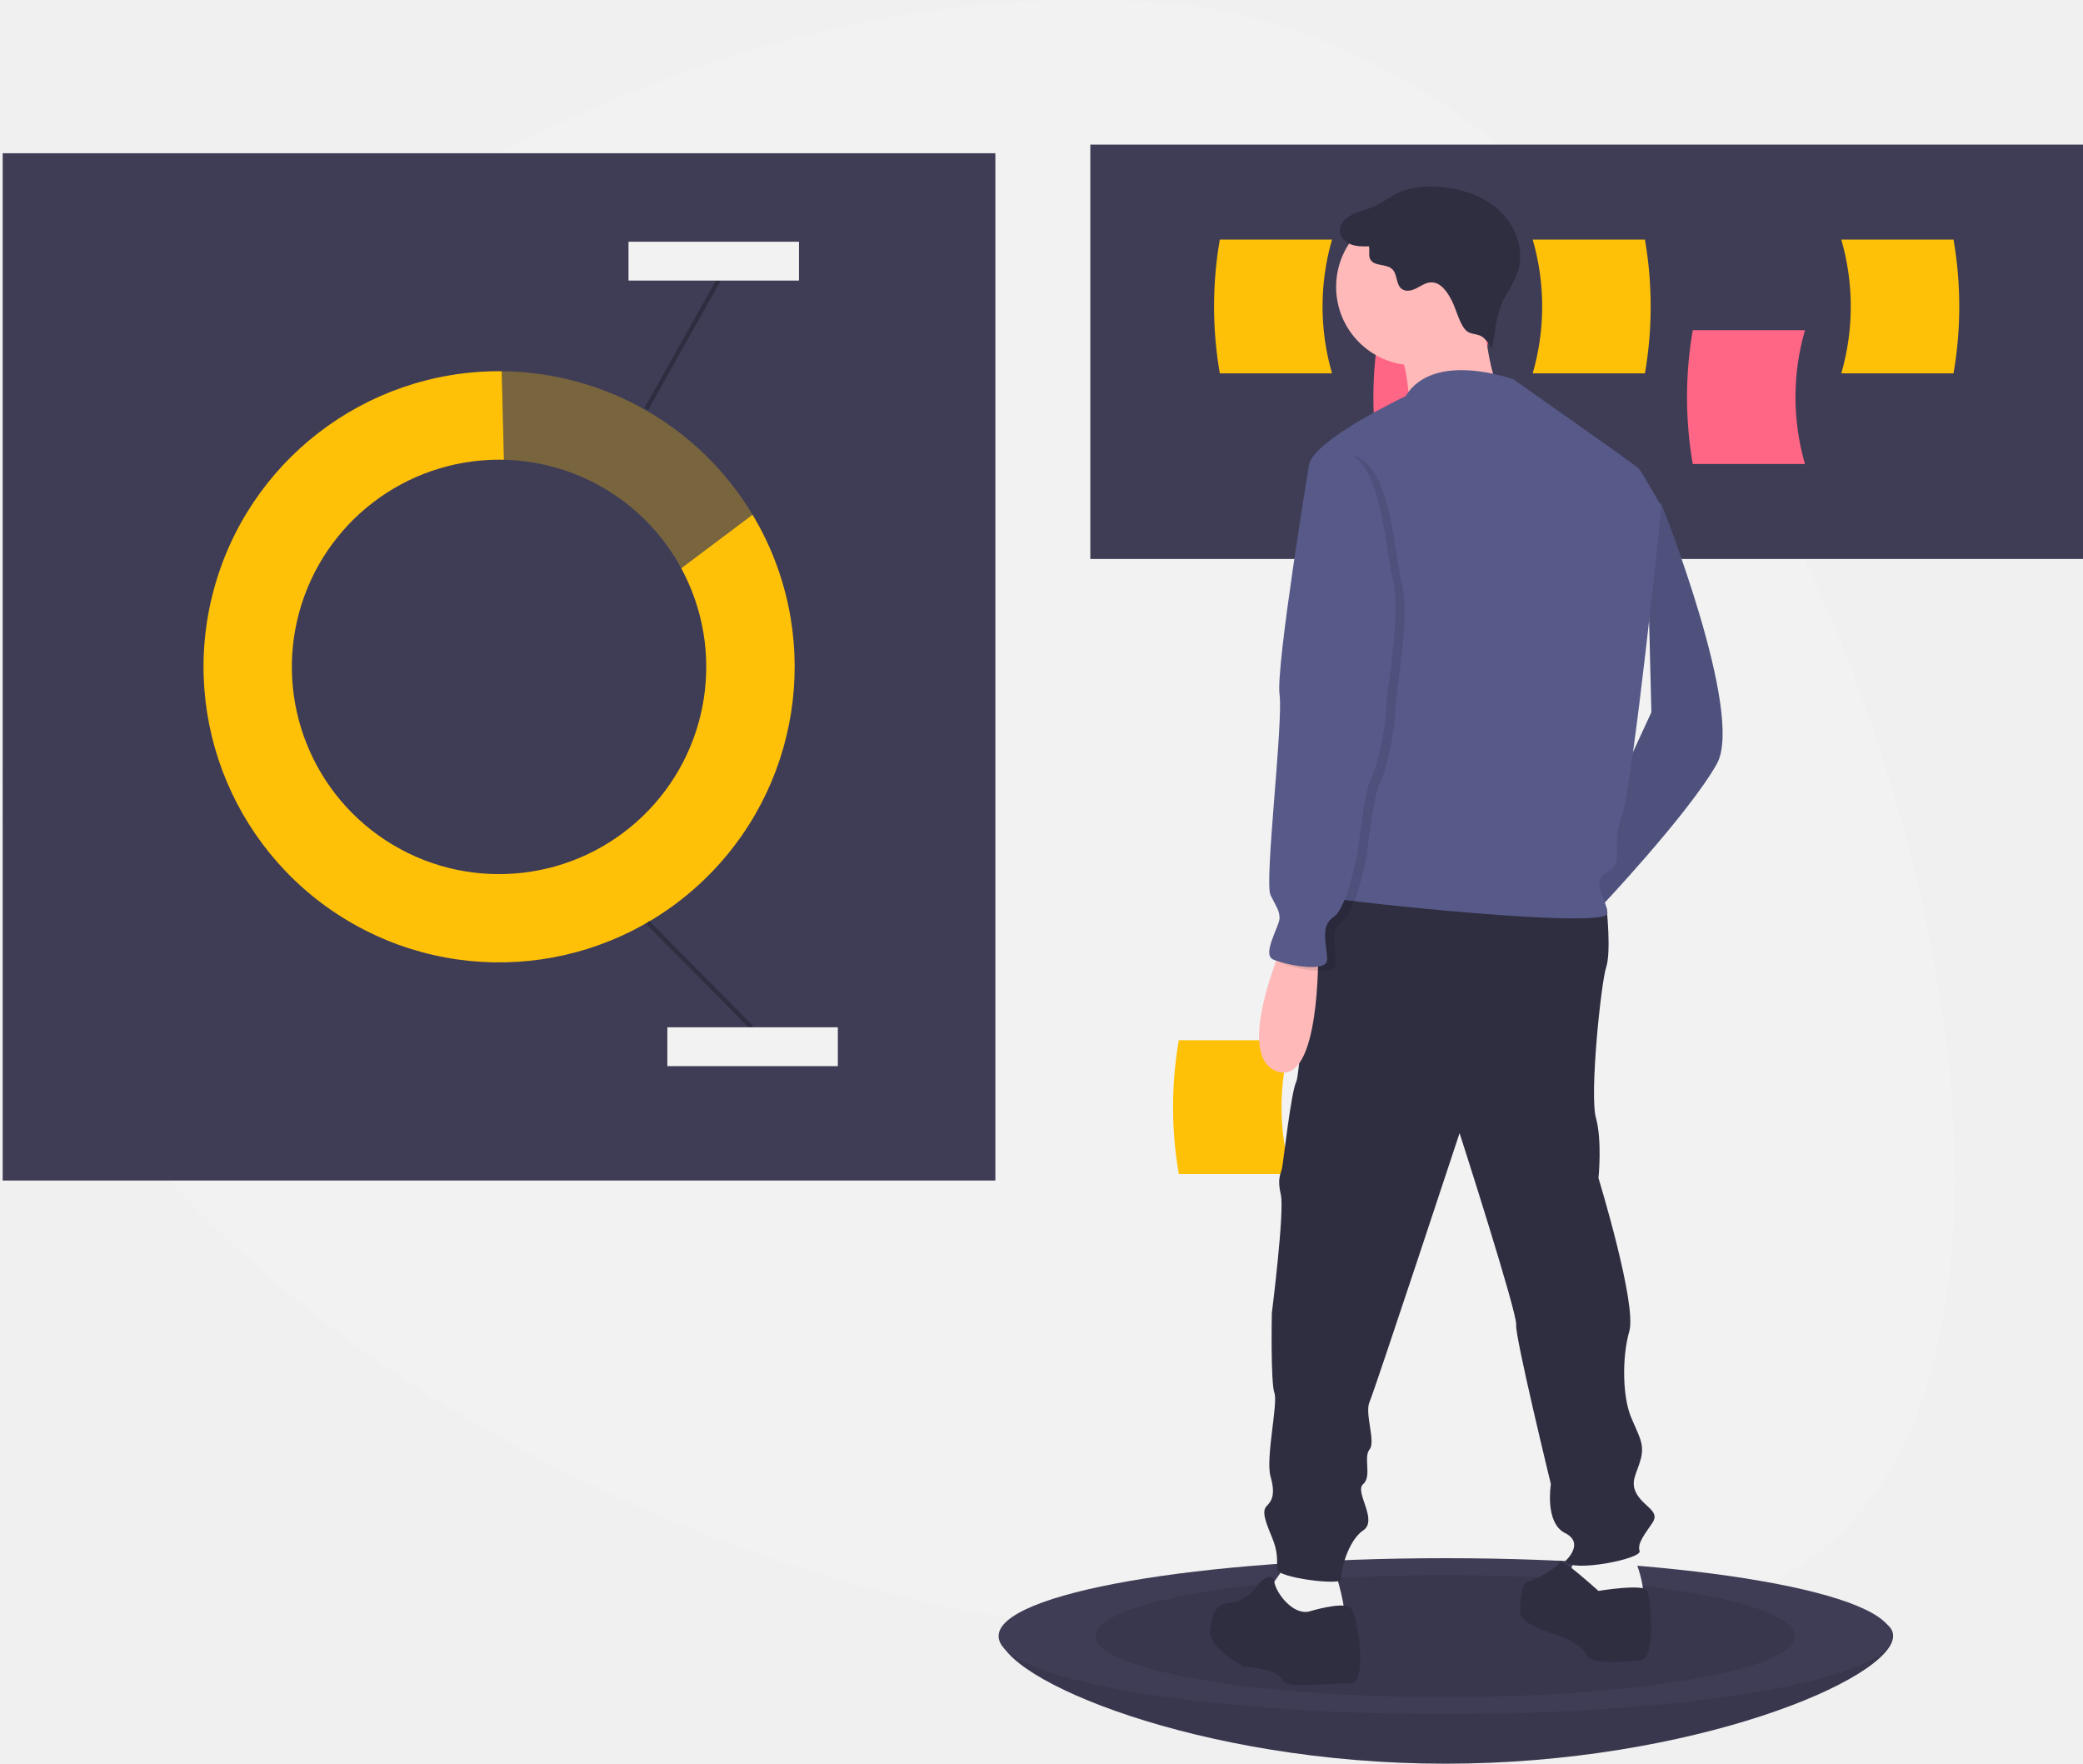
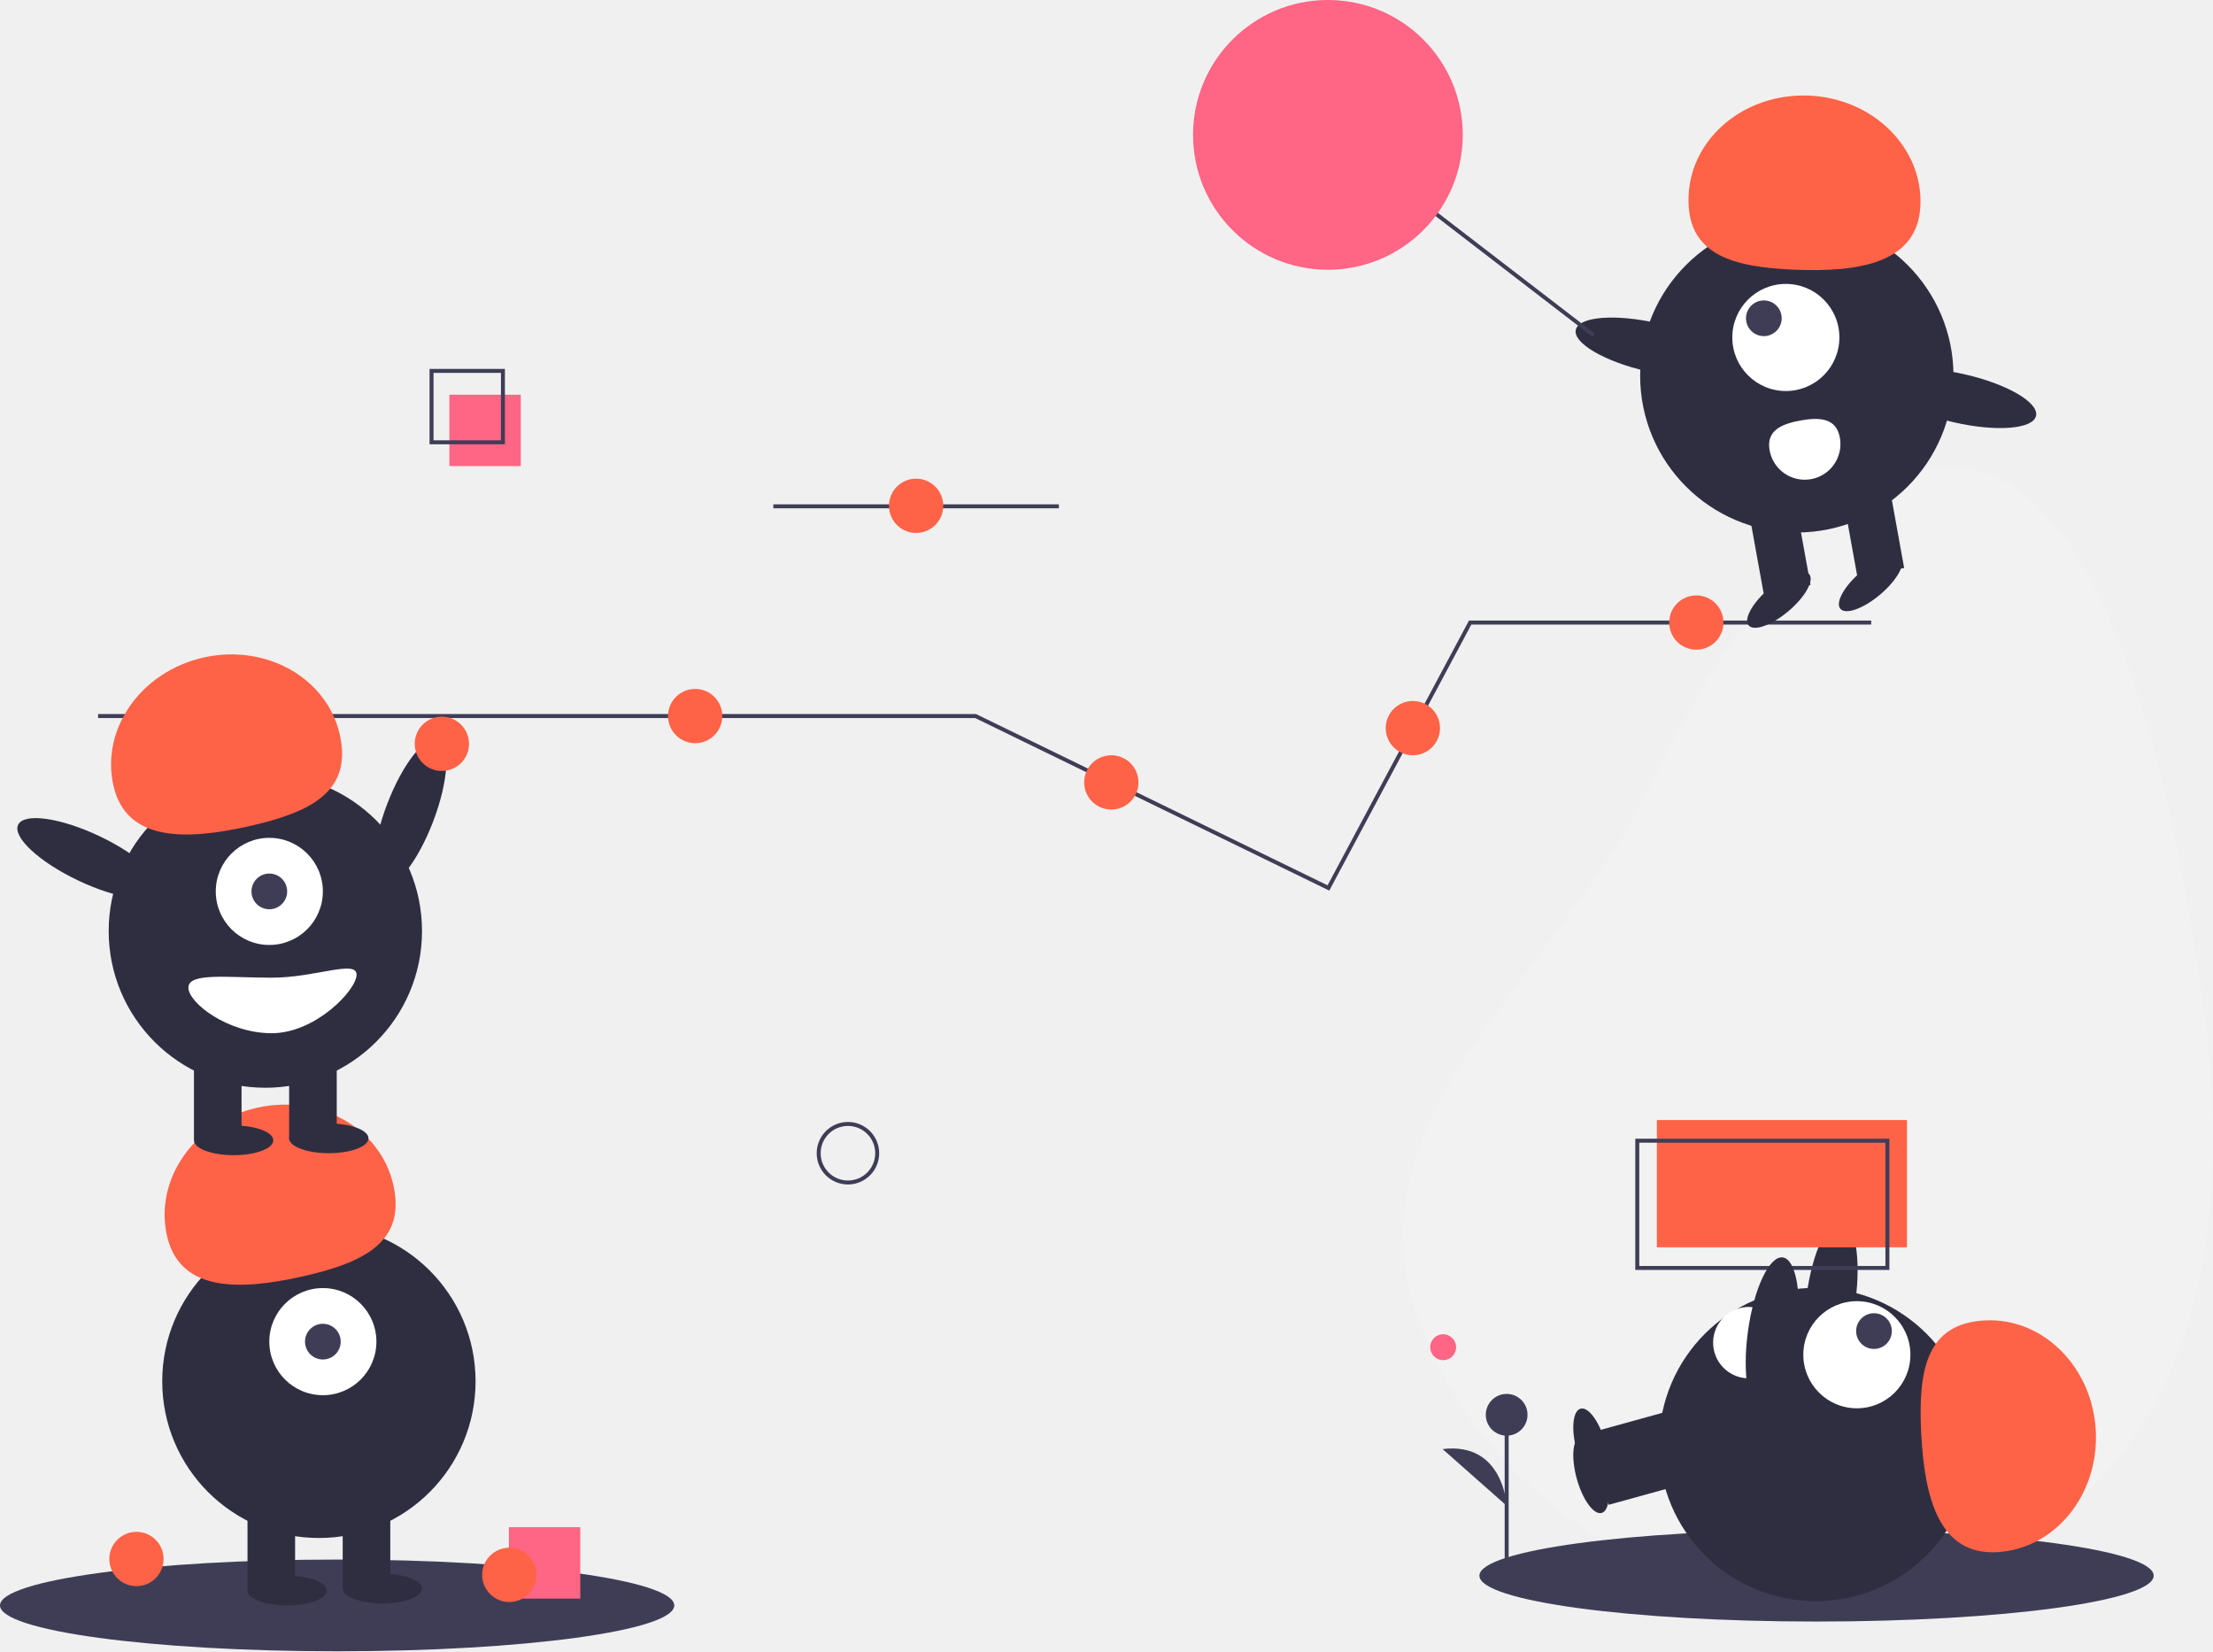
- <svg xmlns="http://www.w3.org/2000/svg" id="adb96194-0c93-4caf-add0-a6cc39fafbf3" data-name="Layer 1" width="965.245" height="817.223" viewBox="0 0 965.245 817.223">
-   <path d="M634.671,797.326C392.272,778.88,103.2,591.06,117.917,397.669S412.603,24.247,655.002,42.693,1036.934,422.555,1022.217,615.947,877.07,815.773,634.671,797.326Z" transform="translate(-117.3773 -41.38845)" fill="#f2f2f2" />
-   <rect x="1.245" y="71.008" width="460" height="476" fill="#3f3d56" />
-   <path d="M350.901,254.425c-.757-.018-1.516-.029-2.278-.029a95.95,95.95,0,1,0,84.443,50.297l-79.443,59.703Z" transform="translate(-117.3773 -41.38845)" fill="none" />
-   <path d="M433.066,304.693a96.013,96.013,0,1,1-84.443-50.297c.762,0,1.521.011,2.278.029l-1.015-41.013c-.421-.004-.841-.016-1.263-.016a136.961,136.961,0,1,0,117.471,66.476Z" transform="translate(-117.3773 -41.38845)" fill="#ffc107" />
-   <path d="M433.066,304.693l33.028-24.821A136.919,136.919,0,0,0,349.885,213.412l1.015,41.013A95.986,95.986,0,0,1,433.066,304.693Z" transform="translate(-117.3773 -41.38845)" fill="#ffc107" opacity="0.3" />
-   <line x1="300.136" y1="427.444" x2="348.245" y2="476.008" fill="none" stroke="#2f2e41" stroke-miterlimit="10" stroke-width="2" />
-   <line x1="332.909" y1="129.915" x2="299.472" y2="189.537" fill="none" stroke="#2f2e41" stroke-miterlimit="10" stroke-width="2" />
-   <rect x="309.245" y="476.008" width="79" height="18" fill="#f2f2f2" />
-   <rect x="291.245" y="112.008" width="79" height="18" fill="#f2f2f2" />
-   <rect x="505.245" y="67.008" width="460" height="192" fill="#3f3d56" />
-   <path d="M808.453,256.396h-52a181.872,181.872,0,0,1,0-62h52A111.559,111.559,0,0,0,808.453,256.396Z" transform="translate(-117.3773 -41.38845)" fill="#ff6584" />
-   <path d="M953.784,256.396h-52a181.872,181.872,0,0,1,0-62h52A111.559,111.559,0,0,0,953.784,256.396Z" transform="translate(-117.3773 -41.38845)" fill="#ff6584" />
-   <path d="M734.623,214.396h-52a181.872,181.872,0,0,1,0-62h52A111.559,111.559,0,0,0,734.623,214.396Z" transform="translate(-117.3773 -41.38845)" fill="#ffc107" />
-   <path d="M827.623,214.396h52a181.872,181.872,0,0,0,0-62h-52A111.559,111.559,0,0,1,827.623,214.396Z" transform="translate(-117.3773 -41.38845)" fill="#ffc107" />
-   <path d="M970.623,214.396h52a181.872,181.872,0,0,0,0-62h-52A111.559,111.559,0,0,1,970.623,214.396Z" transform="translate(-117.3773 -41.38845)" fill="#ffc107" />
-   <path d="M994.623,799.396c0,19.942-93.177,59.215-207.5,59.215s-206.5-39.274-206.5-59.215,92.177-13,206.5-13S994.623,779.454,994.623,799.396Z" transform="translate(-117.3773 -41.38845)" fill="#3f3d56" />
-   <path d="M994.623,799.396c0,19.942-93.177,59.215-207.5,59.215s-206.5-39.274-206.5-59.215,92.177-13,206.5-13S994.623,779.454,994.623,799.396Z" transform="translate(-117.3773 -41.38845)" opacity="0.1" />
-   <ellipse cx="669.745" cy="758.115" rx="207" ry="36.108" fill="#3f3d56" />
-   <ellipse cx="669.745" cy="758.115" rx="162" ry="28.258" opacity="0.1" />
-   <path d="M715.623,585.396h-52a181.872,181.872,0,0,1,0-62h52A111.559,111.559,0,0,0,715.623,585.396Z" transform="translate(-117.3773 -41.38845)" fill="#ffc107" />
-   <path d="M880.139,271.444l7.151,3.575s38.734,97.132,25.624,120.372-54.227,66.741-54.227,66.741l-7.747-22.048,31.683-68.688Z" transform="translate(-117.3773 -41.38845)" fill="#575a89" />
-   <path d="M880.139,271.444l7.151,3.575s38.734,97.132,25.624,120.372-54.227,66.741-54.227,66.741l-7.747-22.048,31.683-68.688Z" transform="translate(-117.3773 -41.38845)" opacity="0.1" />
-   <path d="M872.393,757.104s10.13,23.24,4.767,25.028-11.918,1.788-18.473,1.788-14.302-2.384-15.493-4.767,4.767-17.877,4.767-17.877Z" transform="translate(-117.3773 -41.38845)" fill="#f2f2f2" />
-   <path d="M735.931,769.022s6.555,20.857,3.575,22.048-12.514,6.555-17.877,4.767-13.706-5.959-15.493-7.747,0-11.322,0-11.322l8.343-11.918Z" transform="translate(-117.3773 -41.38845)" fill="#f2f2f2" />
-   <path d="M853.324,459.153l8.542,2.98s2.184,20.261-.199,27.412-7.747,58.994-4.767,69.721,1.192,28.007,1.192,28.007,17.877,58.398,14.302,70.912-2.98,30.391.596,39.33,6.555,12.514,4.767,19.665-5.363,10.726-1.788,16.685,10.726,7.747,7.151,13.11-7.151,9.534-5.959,13.11-31.583,10.13-34.562,4.767c0,0,9.534-8.343,0-13.11s-6.555-22.644-6.555-22.644-16.685-68.529-16.089-73.892-26.22-88.789-26.22-88.789S754.404,685.596,752.02,690.959s2.98,18.473,0,22.048,1.192,12.514-2.98,16.089,7.151,16.685,0,21.452-10.726,19.665-10.13,22.644-29.795-.596-29.795-4.767.596-7.747-2.384-14.898-4.767-11.918-2.384-14.302,4.171-5.363,1.788-13.706,3.575-33.966,1.788-38.734-1.192-36.946-1.192-36.946,5.959-47.076,4.171-54.823,0-9.534.596-12.514,4.171-35.158,6.555-39.925,5.363-86.406,19.069-90.577S853.324,459.153,853.324,459.153Z" transform="translate(-117.3773 -41.38845)" fill="#2f2e41" />
-   <path d="M858.091,778.556s21.452-3.575,22.644,0,4.767,31.583-3.575,32.179-22.644,2.384-25.028-2.98-13.706-8.939-13.706-8.939-16.685-4.767-16.685-10.13.596-13.706,3.575-14.302,14.898-7.151,14.898-9.534S858.091,778.556,858.091,778.556Z" transform="translate(-117.3773 -41.38845)" fill="#2f2e41" />
-   <path d="M724.013,788.091s15.493-4.767,19.069-1.788,8.343,35.754,0,35.158-30.391,2.98-31.583-1.788-17.281-5.959-17.281-5.959-17.281-8.343-16.089-17.281,2.98-11.918,10.13-12.514,12.514-8.939,13.11-9.534,5.85-4.952,6.5-.092S716.266,789.878,724.013,788.091Z" transform="translate(-117.3773 -41.38845)" fill="#2f2e41" />
-   <circle cx="655.5" cy="132.923" r="36.35" fill="#ffb9b9" />
-   <path d="M804.46,182.654s2.384,39.925,11.322,43.501-45.289,3.575-45.289,3.575-.596-25.028-8.343-30.987S804.46,182.654,804.46,182.654Z" transform="translate(-117.3773 -41.38845)" fill="#ffb9b9" />
-   <path d="M818.761,217.217s-36.946-13.706-50.056,7.747c0,0-41.713,19.665-44.693,31.583s25.028,101.303,25.028,101.303,0,73.892-5.959,81.639-17.281,16.089-9.534,17.877,129.311,14.898,128.715,7.151-8.343-14.302,0-19.069,1.192-10.13,6.555-25.624,18.473-143.612,18.473-143.612-8.939-16.089-10.726-17.877S818.761,217.217,818.761,217.217Z" transform="translate(-117.3773 -41.38845)" fill="#575a89" />
-   <path d="M712.095,478.222s-23.24,52.439-2.98,59.59S728.184,482.393,728.184,482.393Z" transform="translate(-117.3773 -41.38845)" fill="#ffb9b9" />
-   <path d="M790.313,181.072c-2.107-4.222-5.261-9.092-9.973-8.835-2.382.13-4.437,1.612-6.56,2.701s-4.844,1.763-6.785.376c-2.84-2.028-1.959-6.84-4.499-9.233-2.773-2.612-8.35-1.154-10.139-4.517-.955-1.796-.184-4.024-.6-6.015-2.902.054-5.898.093-8.588-.998s-5.02-3.617-4.945-6.519a7.456,7.456,0,0,1,2.663-5.127c3.663-3.331,8.962-3.97,13.482-5.99,3.597-1.608,6.725-4.113,10.261-5.852,6.085-2.993,13.105-3.573,19.867-3.057,10.252.783,20.62,4.186,28.054,11.289s11.369,18.309,8.163,28.078c-1.817,5.536-5.667,10.189-7.816,15.605a54.622,54.622,0,0,0-2.723,11.446l-1.509,9.255c.235-1.44-2.928-5.053-3.965-5.913-2.262-1.875-5.553-1.239-7.654-2.976C793.939,192.22,792.141,184.735,790.313,181.072Z" transform="translate(-117.3773 -41.38845)" fill="#2f2e41" />
-   <path d="M737.719,252.375l-9.534,5.959s-15.493,93.557-13.706,106.666-7.151,87.002-4.171,92.961,4.171,7.151,4.171,10.726-8.343,16.685-2.98,19.069,25.028,6.555,25.028,0-3.575-15.493,2.98-19.665,11.322-30.987,11.322-30.987,2.98-27.411,5.959-32.775,7.151-25.028,7.151-33.371,7.151-42.309,2.98-59.59S761.555,247.608,737.719,252.375Z" transform="translate(-117.3773 -41.38845)" opacity="0.1" />
-   <path d="M733.547,250.587l-9.534,5.959s-15.493,93.557-13.706,106.666-7.151,87.002-4.171,92.961,4.171,7.151,4.171,10.726-8.343,16.685-2.98,19.069,25.028,6.555,25.028,0-3.575-15.493,2.98-19.665,11.322-30.987,11.322-30.987,2.98-27.411,5.959-32.775,7.151-25.028,7.151-33.371,7.151-42.309,2.98-59.59S757.384,245.82,733.547,250.587Z" transform="translate(-117.3773 -41.38845)" fill="#575a89" />
+ <svg xmlns="http://www.w3.org/2000/svg" id="b32a285a-6b04-4396-8e15-f52ff515c3cb" data-name="Layer 1" width="1115.914" height="832.564" viewBox="0 0 1115.914 832.564">
+   <line x1="389.957" y1="255.282" x2="533.957" y2="255.282" fill="none" stroke="#3f3d56" stroke-miterlimit="10" stroke-width="2" />
+   <ellipse cx="248.867" cy="443.498" rx="39.5" ry="12.4" transform="translate(-296.2973 483.9037) rotate(-69.08217)" fill="#2f2e41" />
+   <path d="M1153.378,543.014c15.666,116.589-5.666,233.305-114.169,278.753S805.904,816.101,760.456,707.599s61.785-173.424,114.169-278.753C981.001,214.952,1104.728,180.95,1153.378,543.014Z" transform="translate(-42.04308 -33.7182)" fill="#f2f2f2" />
+   <ellipse cx="916" cy="794.436" rx="170" ry="23.127" fill="#3f3d56" />
+   <rect x="858.752" y="753.632" width="24" height="43" transform="translate(313.5944 1787.214) rotate(-105.4523)" fill="#2f2e41" />
+   <ellipse cx="844.359" cy="777.24" rx="7.5" ry="20" transform="translate(-218.6063 219.3442) rotate(-15.45227)" fill="#2f2e41" />
+   <ellipse cx="965.361" cy="688.069" rx="39.5" ry="12.4" transform="translate(111.8234 1518.548) rotate(-82.28111)" fill="#2f2e41" />
+   <circle cx="915.585" cy="728.299" r="79" fill="#2f2e41" />
+   <rect x="858.752" y="739.632" width="24" height="43" transform="translate(327.0883 1769.483) rotate(-105.4523)" fill="#2f2e41" />
+   <ellipse cx="844.359" cy="763.24" rx="7.5" ry="20" transform="translate(-214.8762 218.8382) rotate(-15.45227)" fill="#2f2e41" />
+   <circle cx="936.329" cy="683.043" r="27" fill="#fff" />
+   <circle cx="944.963" cy="671.116" r="9" fill="#3f3d56" />
+   <path d="M1048.858,816.306c29.235-1.463,51.625-28.808,50.01-61.076s-26.623-57.241-55.858-55.778-33.822,24.412-32.207,56.681S1019.623,817.769,1048.858,816.306Z" transform="translate(-42.04308 -33.7182)" fill="#ff6347" />
+   <path d="M925.341,728.592a18,18,0,0,1-2.904-35.883c9.909-.802,12.611,7.065,13.413,16.973S935.25,727.79,925.341,728.592Z" transform="translate(-42.04308 -33.7182)" fill="#fff" />
+   <polyline points="49.464 361.025 491.957 361.025 560.56 394.447 669.866 447.699 741.334 313.887 943.574 313.887" fill="none" stroke="#3f3d56" stroke-miterlimit="10" stroke-width="2" />
+   <circle cx="222.811" cy="375.025" r="13.685" fill="#ff6347" />
+   <circle cx="350.541" cy="361.025" r="13.685" fill="#ff6347" />
+   <circle cx="560.384" cy="394.478" r="13.685" fill="#ff6347" />
+   <circle cx="855.379" cy="313.887" r="13.685" fill="#ff6347" />
+   <circle cx="712.443" cy="367.108" r="13.685" fill="#ff6347" />
+   <circle cx="427.576" cy="581.441" r="14.756" fill="none" stroke="#3f3d56" stroke-miterlimit="10" stroke-width="2" />
+   <ellipse cx="170" cy="809.436" rx="170" ry="23.127" fill="#3f3d56" />
+   <circle cx="160.805" cy="696.436" r="79" fill="#2f2e41" />
+   <rect x="124.805" y="758.436" width="24" height="43" fill="#2f2e41" />
+   <rect x="172.805" y="758.436" width="24" height="43" fill="#2f2e41" />
+   <ellipse cx="144.805" cy="801.936" rx="20" ry="7.5" fill="#2f2e41" />
+   <ellipse cx="192.805" cy="800.936" rx="20" ry="7.5" fill="#2f2e41" />
+   <circle cx="162.805" cy="676.436" r="27" fill="#fff" />
+   <circle cx="162.805" cy="676.436" r="9" fill="#3f3d56" />
+   <path d="M126.215,656.687c-6.379-28.568,14.012-57.434,45.544-64.475s62.265,10.41,68.644,38.978-14.519,39.104-46.051,46.145S132.594,685.254,126.215,656.687Z" transform="translate(-42.04308 -33.7182)" fill="#ff6347" />
+   <circle cx="133.805" cy="469.436" r="79" fill="#2f2e41" />
+   <rect x="97.805" y="531.436" width="24" height="43" fill="#2f2e41" />
+   <rect x="145.805" y="531.436" width="24" height="43" fill="#2f2e41" />
+   <ellipse cx="117.805" cy="574.936" rx="20" ry="7.5" fill="#2f2e41" />
+   <ellipse cx="165.805" cy="573.936" rx="20" ry="7.5" fill="#2f2e41" />
+   <circle cx="135.805" cy="449.436" r="27" fill="#fff" />
+   <circle cx="135.805" cy="449.436" r="9" fill="#3f3d56" />
+   <path d="M99.215,429.687c-6.379-28.568,14.012-57.434,45.544-64.475s62.265,10.41,68.644,38.978-14.519,39.104-46.051,46.145S105.594,458.254,99.215,429.687Z" transform="translate(-42.04308 -33.7182)" fill="#ff6347" />
+   <ellipse cx="86.867" cy="466.498" rx="12.4" ry="39.5" transform="translate(-413.8951 311.3589) rotate(-64.62574)" fill="#2f2e41" />
+   <path d="M137.043,531.655c0,7.732,19.909,23,42,23s42.805-21.768,42.805-29.5-20.713,1.5-42.805,1.5S137.043,523.923,137.043,531.655Z" transform="translate(-42.04308 -33.7182)" fill="#fff" />
+   <rect x="835.474" y="564.71" width="126.129" height="64.161" fill="#ff6347" />
+   <rect x="825.603" y="575.129" width="126.129" height="64.161" fill="none" stroke="#3f3d56" stroke-miterlimit="10" stroke-width="2" />
+   <rect x="226.603" y="199" width="36" height="36" fill="#ff6584" />
+   <rect x="217.603" y="187" width="36" height="36" fill="none" stroke="#3f3d56" stroke-miterlimit="10" stroke-width="2" />
+   <circle cx="906.052" cy="189.47" r="79" fill="#2f2e41" />
+   <rect x="974.585" y="279.578" width="24" height="43" transform="matrix(-0.98401, 0.17813, -0.17813, -0.98401, 1968.981, 387.8777)" fill="#2f2e41" />
+   <rect x="927.353" y="288.128" width="24" height="43" transform="translate(1876.795 413.2555) rotate(169.7389)" fill="#2f2e41" />
+   <ellipse cx="939.065" cy="336.103" rx="20" ry="7.5" transform="translate(-36.79955 652.7925) rotate(-40.26106)" fill="#2f2e41" />
+   <ellipse cx="985.313" cy="327.731" rx="20" ry="7.5" transform="translate(-20.43292 680.6981) rotate(-40.26106)" fill="#2f2e41" />
+   <circle cx="900.521" cy="170.146" r="27" fill="#fff" />
+   <circle cx="889.424" cy="160.468" r="9" fill="#3f3d56" />
+   <path d="M1010.415,137.245c1.188-29.247-24.019-54.019-56.301-55.331s-59.415,21.335-60.603,50.582,21.252,35.892,53.534,37.203S1009.227,166.492,1010.415,137.245Z" transform="translate(-42.04308 -33.7182)" fill="#ff6347" />
+   <ellipse cx="875.15" cy="208.796" rx="12.4" ry="39.5" transform="translate(434.0611 981.4555) rotate(-77.0899)" fill="#2f2e41" />
+   <ellipse cx="1030.224" cy="234.584" rx="12.4" ry="39.5" transform="translate(529.3514 1152.636) rotate(-77.0899)" fill="#2f2e41" />
+   <path d="M969.793,254.321a18,18,0,1,1-35.424,6.413c-1.771-9.782,5.792-13.244,15.575-15.014S968.022,244.539,969.793,254.321Z" transform="translate(-42.04308 -33.7182)" fill="#fff" />
+   <line x1="712.603" y1="99" x2="803.603" y2="169" fill="none" stroke="#3f3d56" stroke-miterlimit="10" stroke-width="2" />
+   <circle cx="669.603" cy="68" r="68" fill="#ff6584" />
+   <ellipse cx="935.71" cy="706.84" rx="39.5" ry="12.4" transform="translate(67.55305 1505.415) rotate(-82.28111)" fill="#2f2e41" />
+   <circle cx="68.811" cy="786.025" r="13.685" fill="#ff6347" />
+   <rect x="256.603" y="770" width="36" height="36" fill="#ff6584" />
+   <circle cx="256.811" cy="794.025" r="13.685" fill="#ff6347" />
+   <circle cx="461.957" cy="255.025" r="13.685" fill="#ff6347" />
+   <circle cx="727.721" cy="679.252" r="6.535" fill="#ff6584" />
+   <line x1="759.739" y1="787.725" x2="759.739" y2="713.313" fill="#3f3d56" stroke="#3f3d56" stroke-miterlimit="10" stroke-width="2" />
+   <circle cx="759.739" cy="713.313" r="10.523" fill="#3f3d56" />
+   <path d="M801.782,792.893s-1.503-32.332-32.32-28.574" transform="translate(-42.04308 -33.7182)" fill="#3f3d56" />
</svg>
